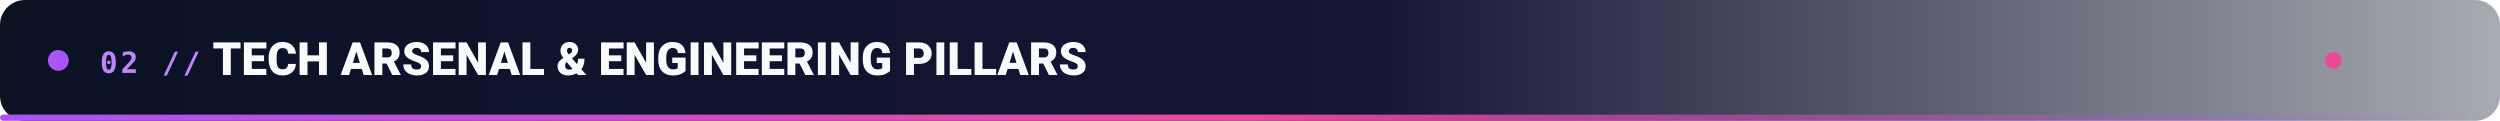
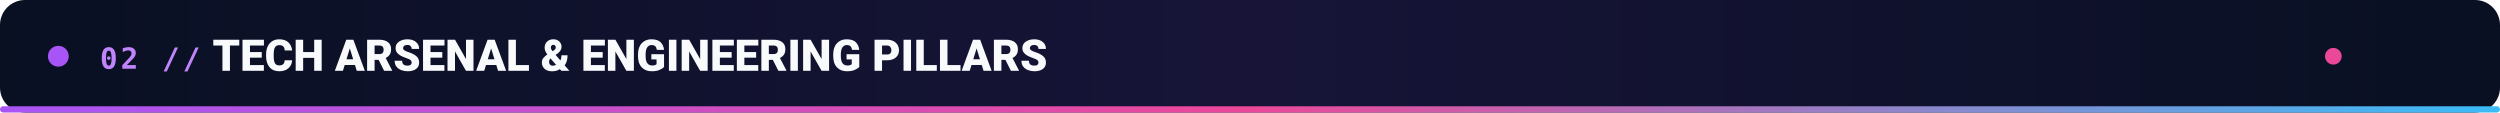
- <svg xmlns="http://www.w3.org/2000/svg" viewBox="0 0 1200 58" width="1200" height="58" role="img" aria-label="02 Tech Stack and Engineering Pillars">
+ <svg xmlns="http://www.w3.org/2000/svg" viewBox="0 0 1200 54" width="1200" height="54" role="img" aria-label="02 Tech Stack and Engineering Pillars">
  <defs>
    <linearGradient id="bg" x1="0%" y1="0%" x2="100%" y2="0%">
-       <stop offset="0%" stop-color="#0b1224" />
-       <stop offset="55%" stop-color="#151536" />
-       <stop offset="100%" stop-color="#0b1224" stop-opacity="0.35" />
+       <stop offset="0%" stop-color="#091022" />
+       <stop offset="50%" stop-color="#171438" />
+       <stop offset="100%" stop-color="#091022" />
    </linearGradient>
    <linearGradient id="line" x1="0%" y1="0%" x2="100%" y2="0%">
      <stop offset="0%" stop-color="#a855f7" />
      <stop offset="50%" stop-color="#ec4899" />
-       <stop offset="100%" stop-color="#a855f7" stop-opacity="0" />
+       <stop offset="100%" stop-color="#38bdf8" />
    </linearGradient>
  </defs>
-   <rect width="1200" height="58" rx="12" fill="url(#bg)" />
-   <rect x="0" y="55" width="1200" height="3" rx="1.5" fill="url(#line)" />
-   <circle cx="28" cy="29" r="5" fill="#a855f7">
+   <rect width="1200" height="54" rx="12" fill="url(#bg)" />
+   <rect x="0" y="51" width="1200" height="3" rx="1.5" fill="url(#line)" />
+   <circle cx="28" cy="27" r="5" fill="#a855f7">
    <animate attributeName="opacity" values="1;0.3;1" dur="1.8s" repeatCount="indefinite" />
  </circle>
-   <text x="48" y="35" font-family="ui-monospace, SFMono-Regular, Menlo, monospace" font-size="14" font-weight="700" fill="#c084fc" letter-spacing="1.5">02 //</text>
-   <text x="102" y="36" font-family="-apple-system, BlinkMacSystemFont, Segoe UI, Roboto, sans-serif" font-size="22" font-weight="800" fill="#f8fafc">TECH ARSENAL &amp; ENGINEERING PILLARS</text>
-   <circle cx="1120" cy="29" r="4" fill="#ec4899">
-     <animate attributeName="cx" values="920;1160;920" dur="5.2s" repeatCount="indefinite" />
+   <text x="48" y="33" font-family="ui-monospace, SFMono-Regular, Menlo, monospace" font-size="14" font-weight="700" fill="#c084fc" letter-spacing="1.5">02 //</text>
+   <text x="102" y="34" font-family="-apple-system, BlinkMacSystemFont, Segoe UI, Roboto, sans-serif" font-size="21" font-weight="800" fill="#f8fafc">TECH ARSENAL &amp; ENGINEERING PILLARS</text>
+   <circle cx="1120" cy="27" r="4" fill="#ec4899">
+     <animate attributeName="cx" values="940;1165;940" dur="5.2s" repeatCount="indefinite" />
  </circle>
</svg>
